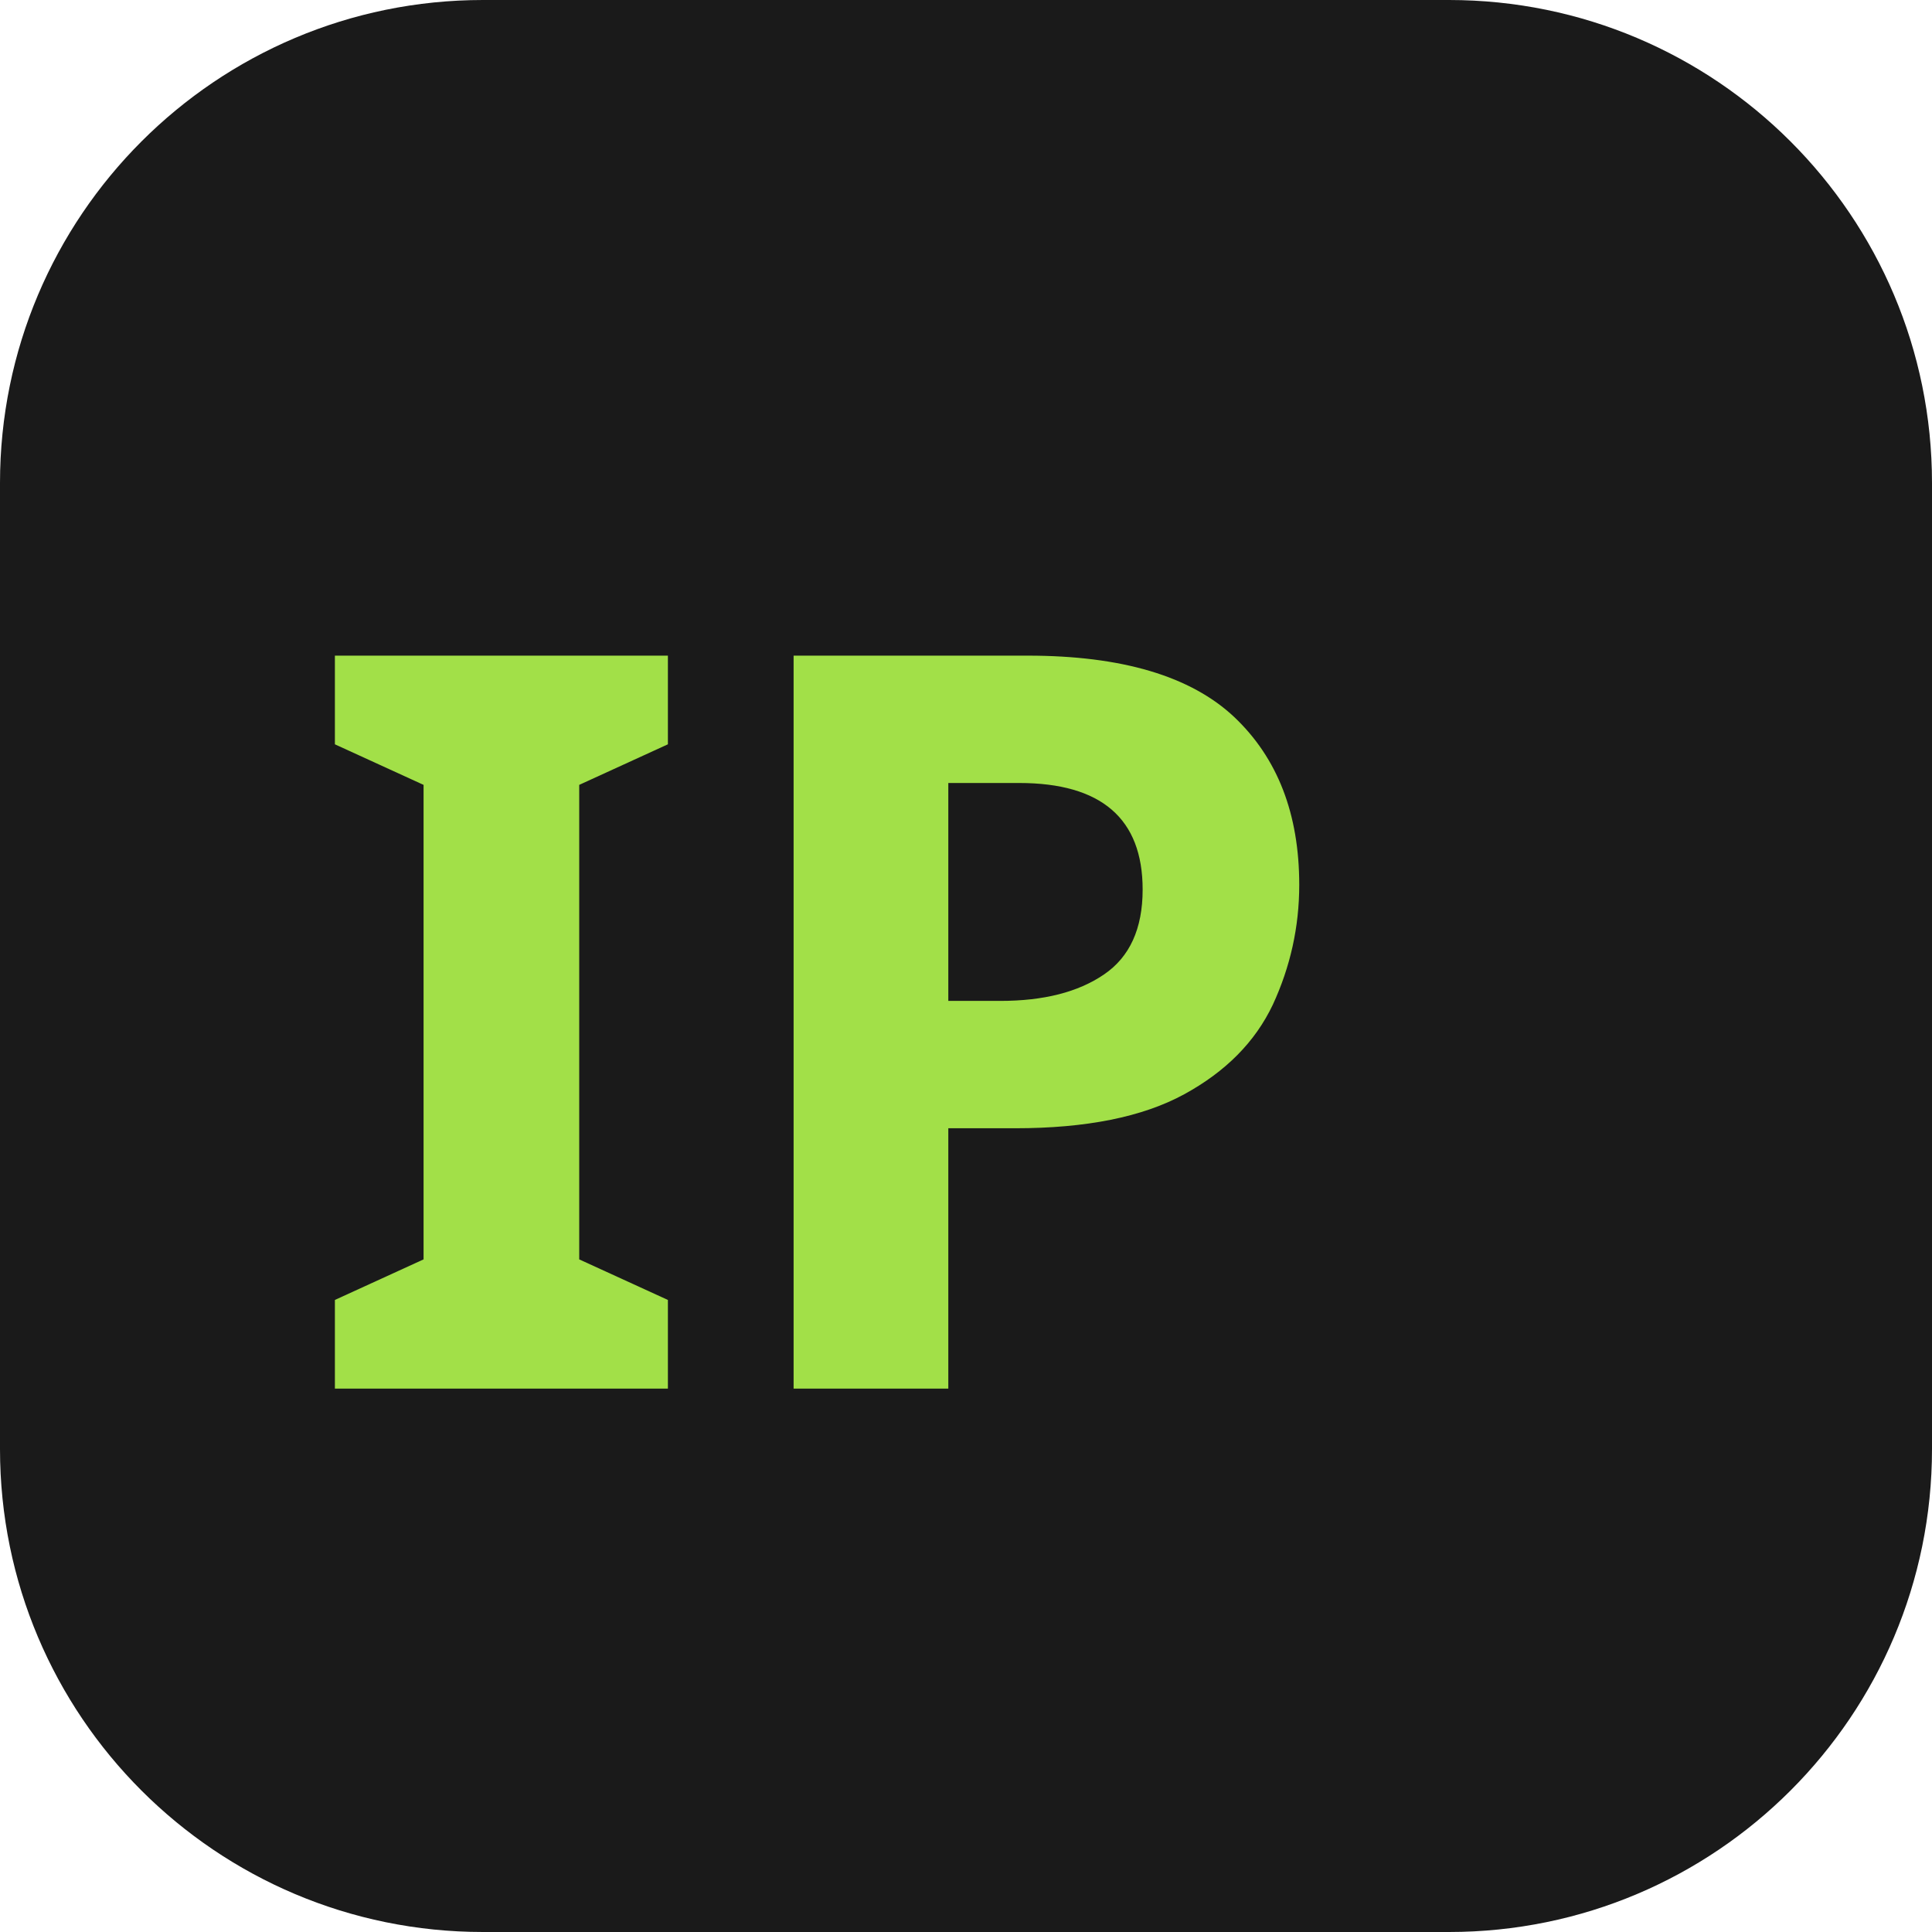
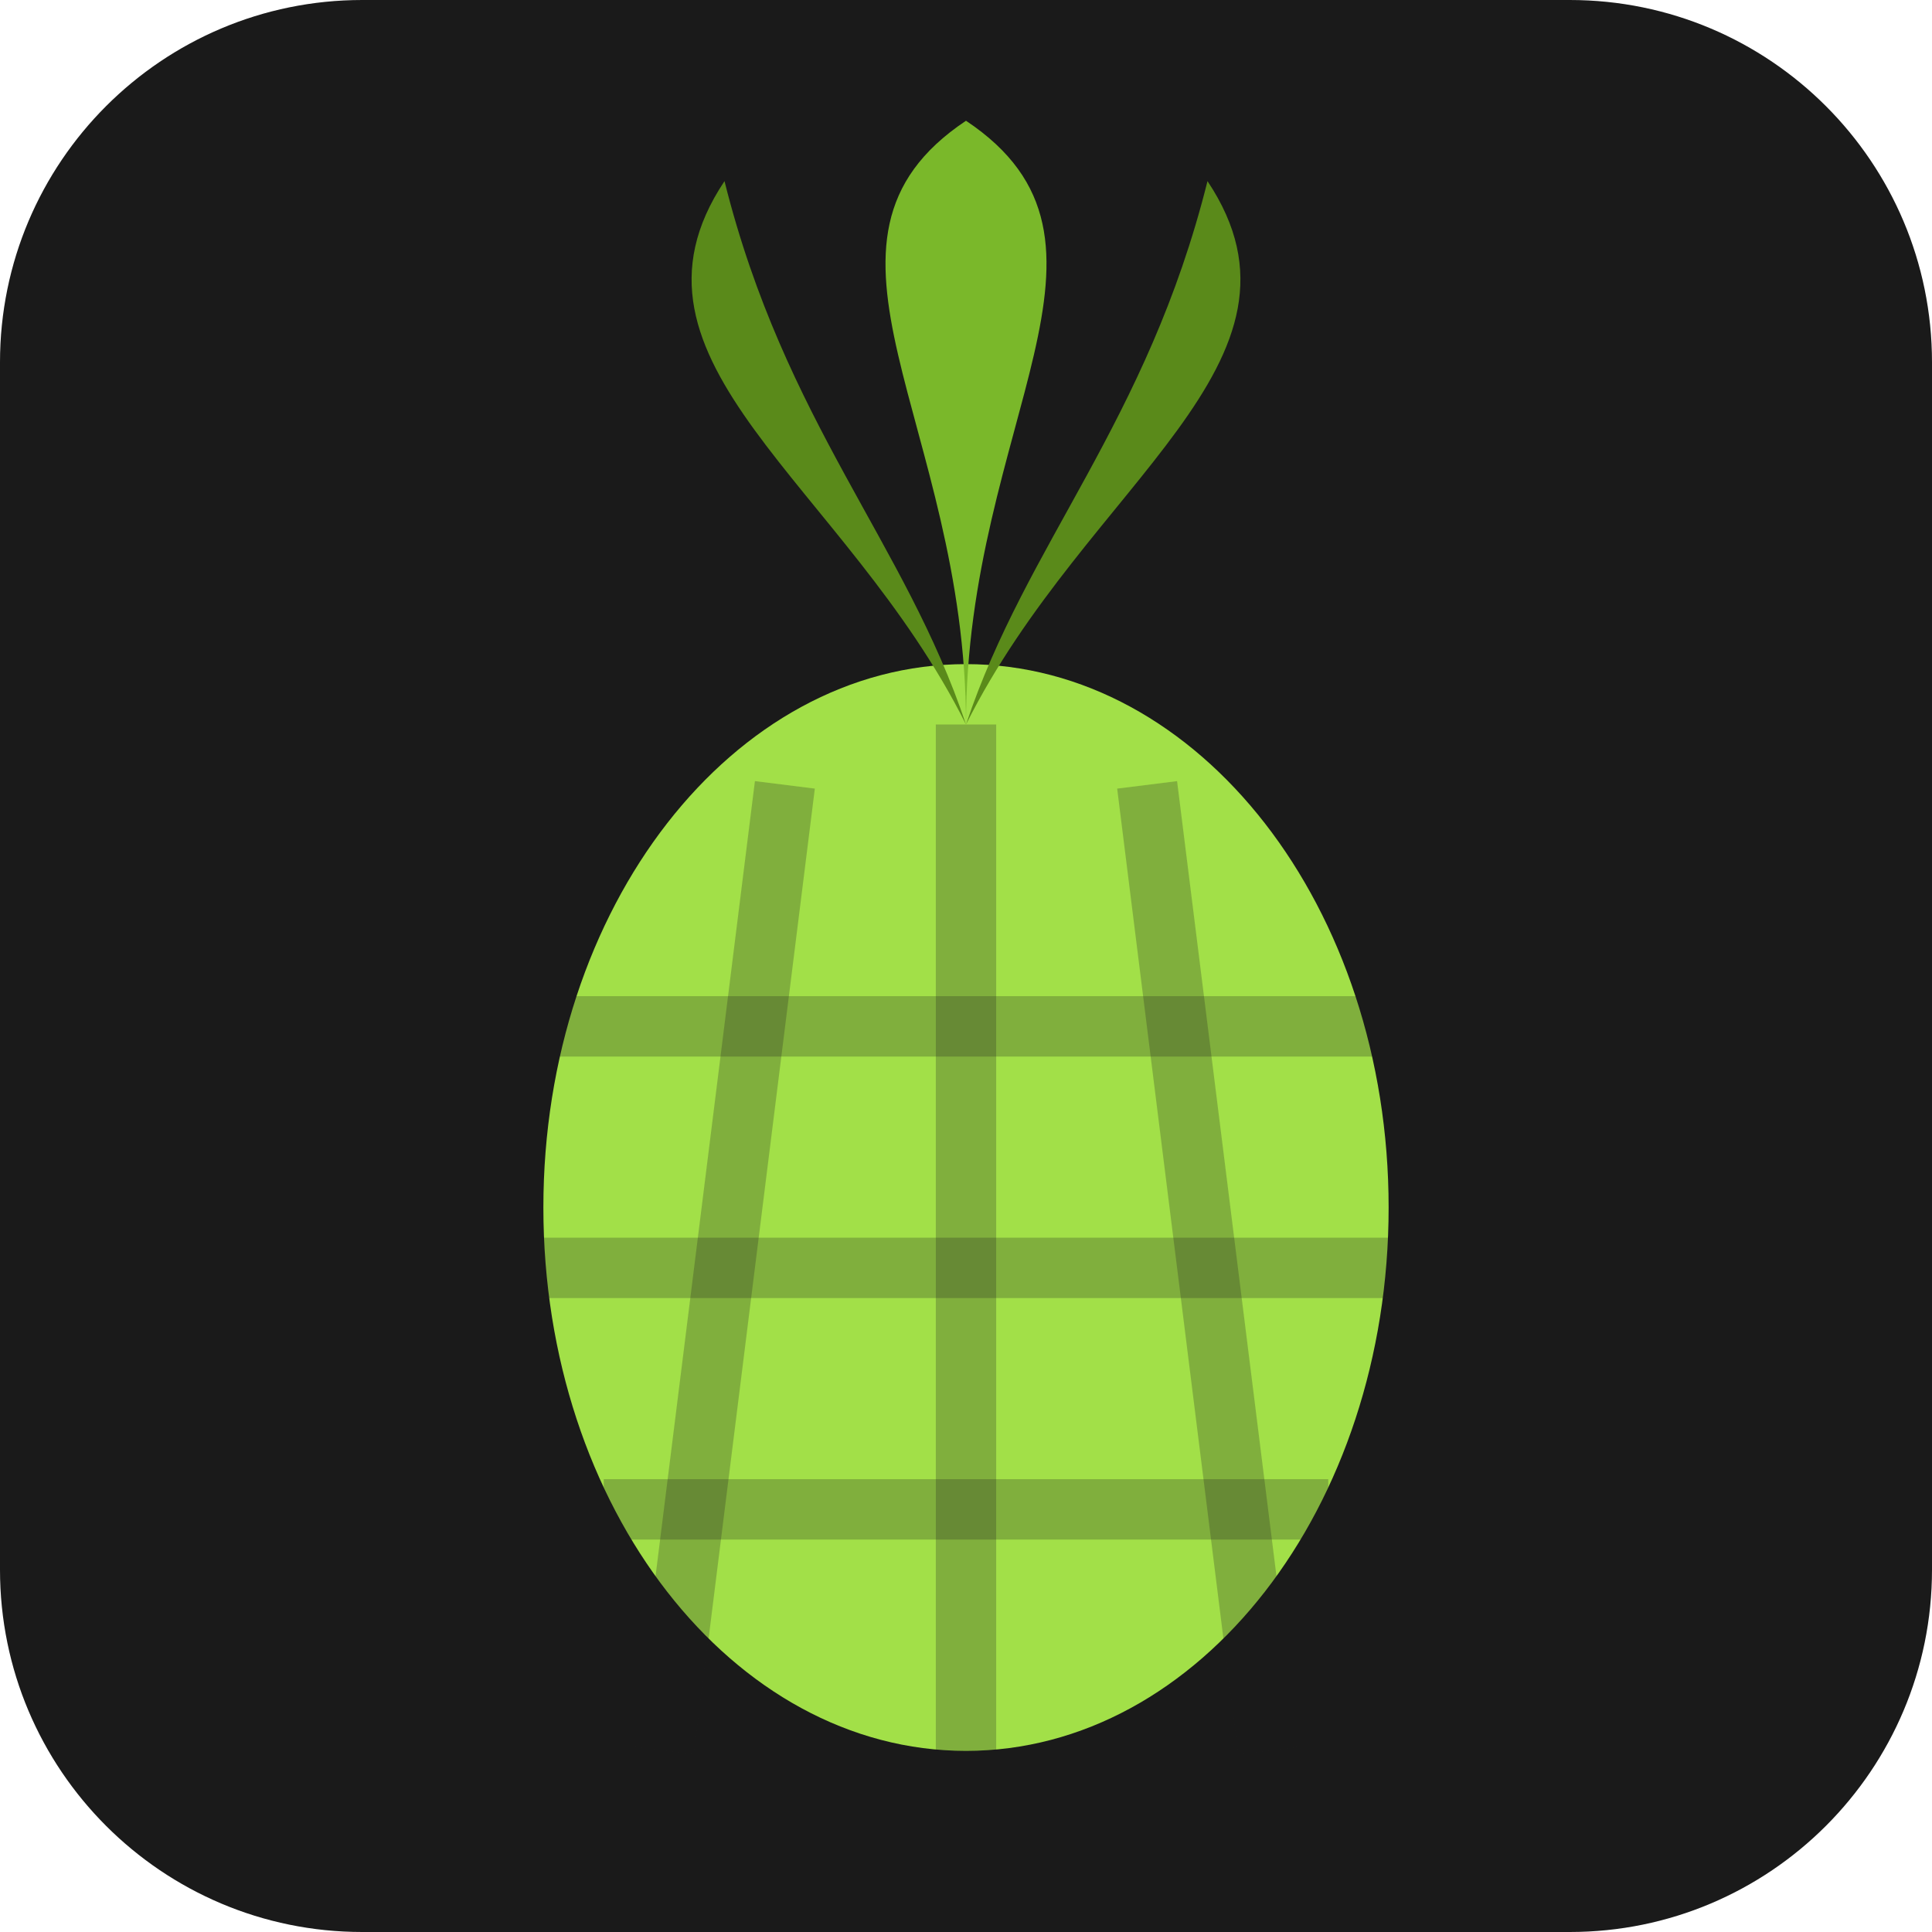
- <svg xmlns="http://www.w3.org/2000/svg" viewBox="0 0 32 32" fill="none">
-   <rect width="32" height="32" rx="8" fill="#1a1a1a" />
-   <text x="5" y="23" font-family="system-ui,sans-serif" font-size="17" font-weight="800" fill="#a2e048">IP</text>
+ <svg xmlns="http://www.w3.org/2000/svg" viewBox="0 0 32 32">
+   <rect width="32" height="32" rx="6" fill="#1a1a1a" />
+   <ellipse cx="16" cy="20" rx="7" ry="9" fill="#a2e048" />
+   <line x1="13" y1="13" x2="11" y2="29" stroke="#1a1a1a" stroke-width="1" opacity="0.25" />
+   <line x1="16" y1="12" x2="16" y2="29" stroke="#1a1a1a" stroke-width="1" opacity="0.25" />
+   <line x1="19" y1="13" x2="21" y2="29" stroke="#1a1a1a" stroke-width="1" opacity="0.25" />
+   <line x1="9" y1="17" x2="23" y2="17" stroke="#1a1a1a" stroke-width="1" opacity="0.25" />
+   <line x1="9" y1="21" x2="23" y2="21" stroke="#1a1a1a" stroke-width="1" opacity="0.25" />
+   <line x1="10" y1="25" x2="22" y2="25" stroke="#1a1a1a" stroke-width="1" opacity="0.25" />
+   <path d="M16 12 C14 8 10 6 12 3 C13 7 15 9 16 12Z" fill="#5a8a1a" />
+   <path d="M16 12 C18 8 22 6 20 3 C19 7 17 9 16 12Z" fill="#5a8a1a" />
+   <path d="M16 12 C16 7 13 4 16 2 C19 4 16 7 16 12Z" fill="#7ab82a" />
</svg>
